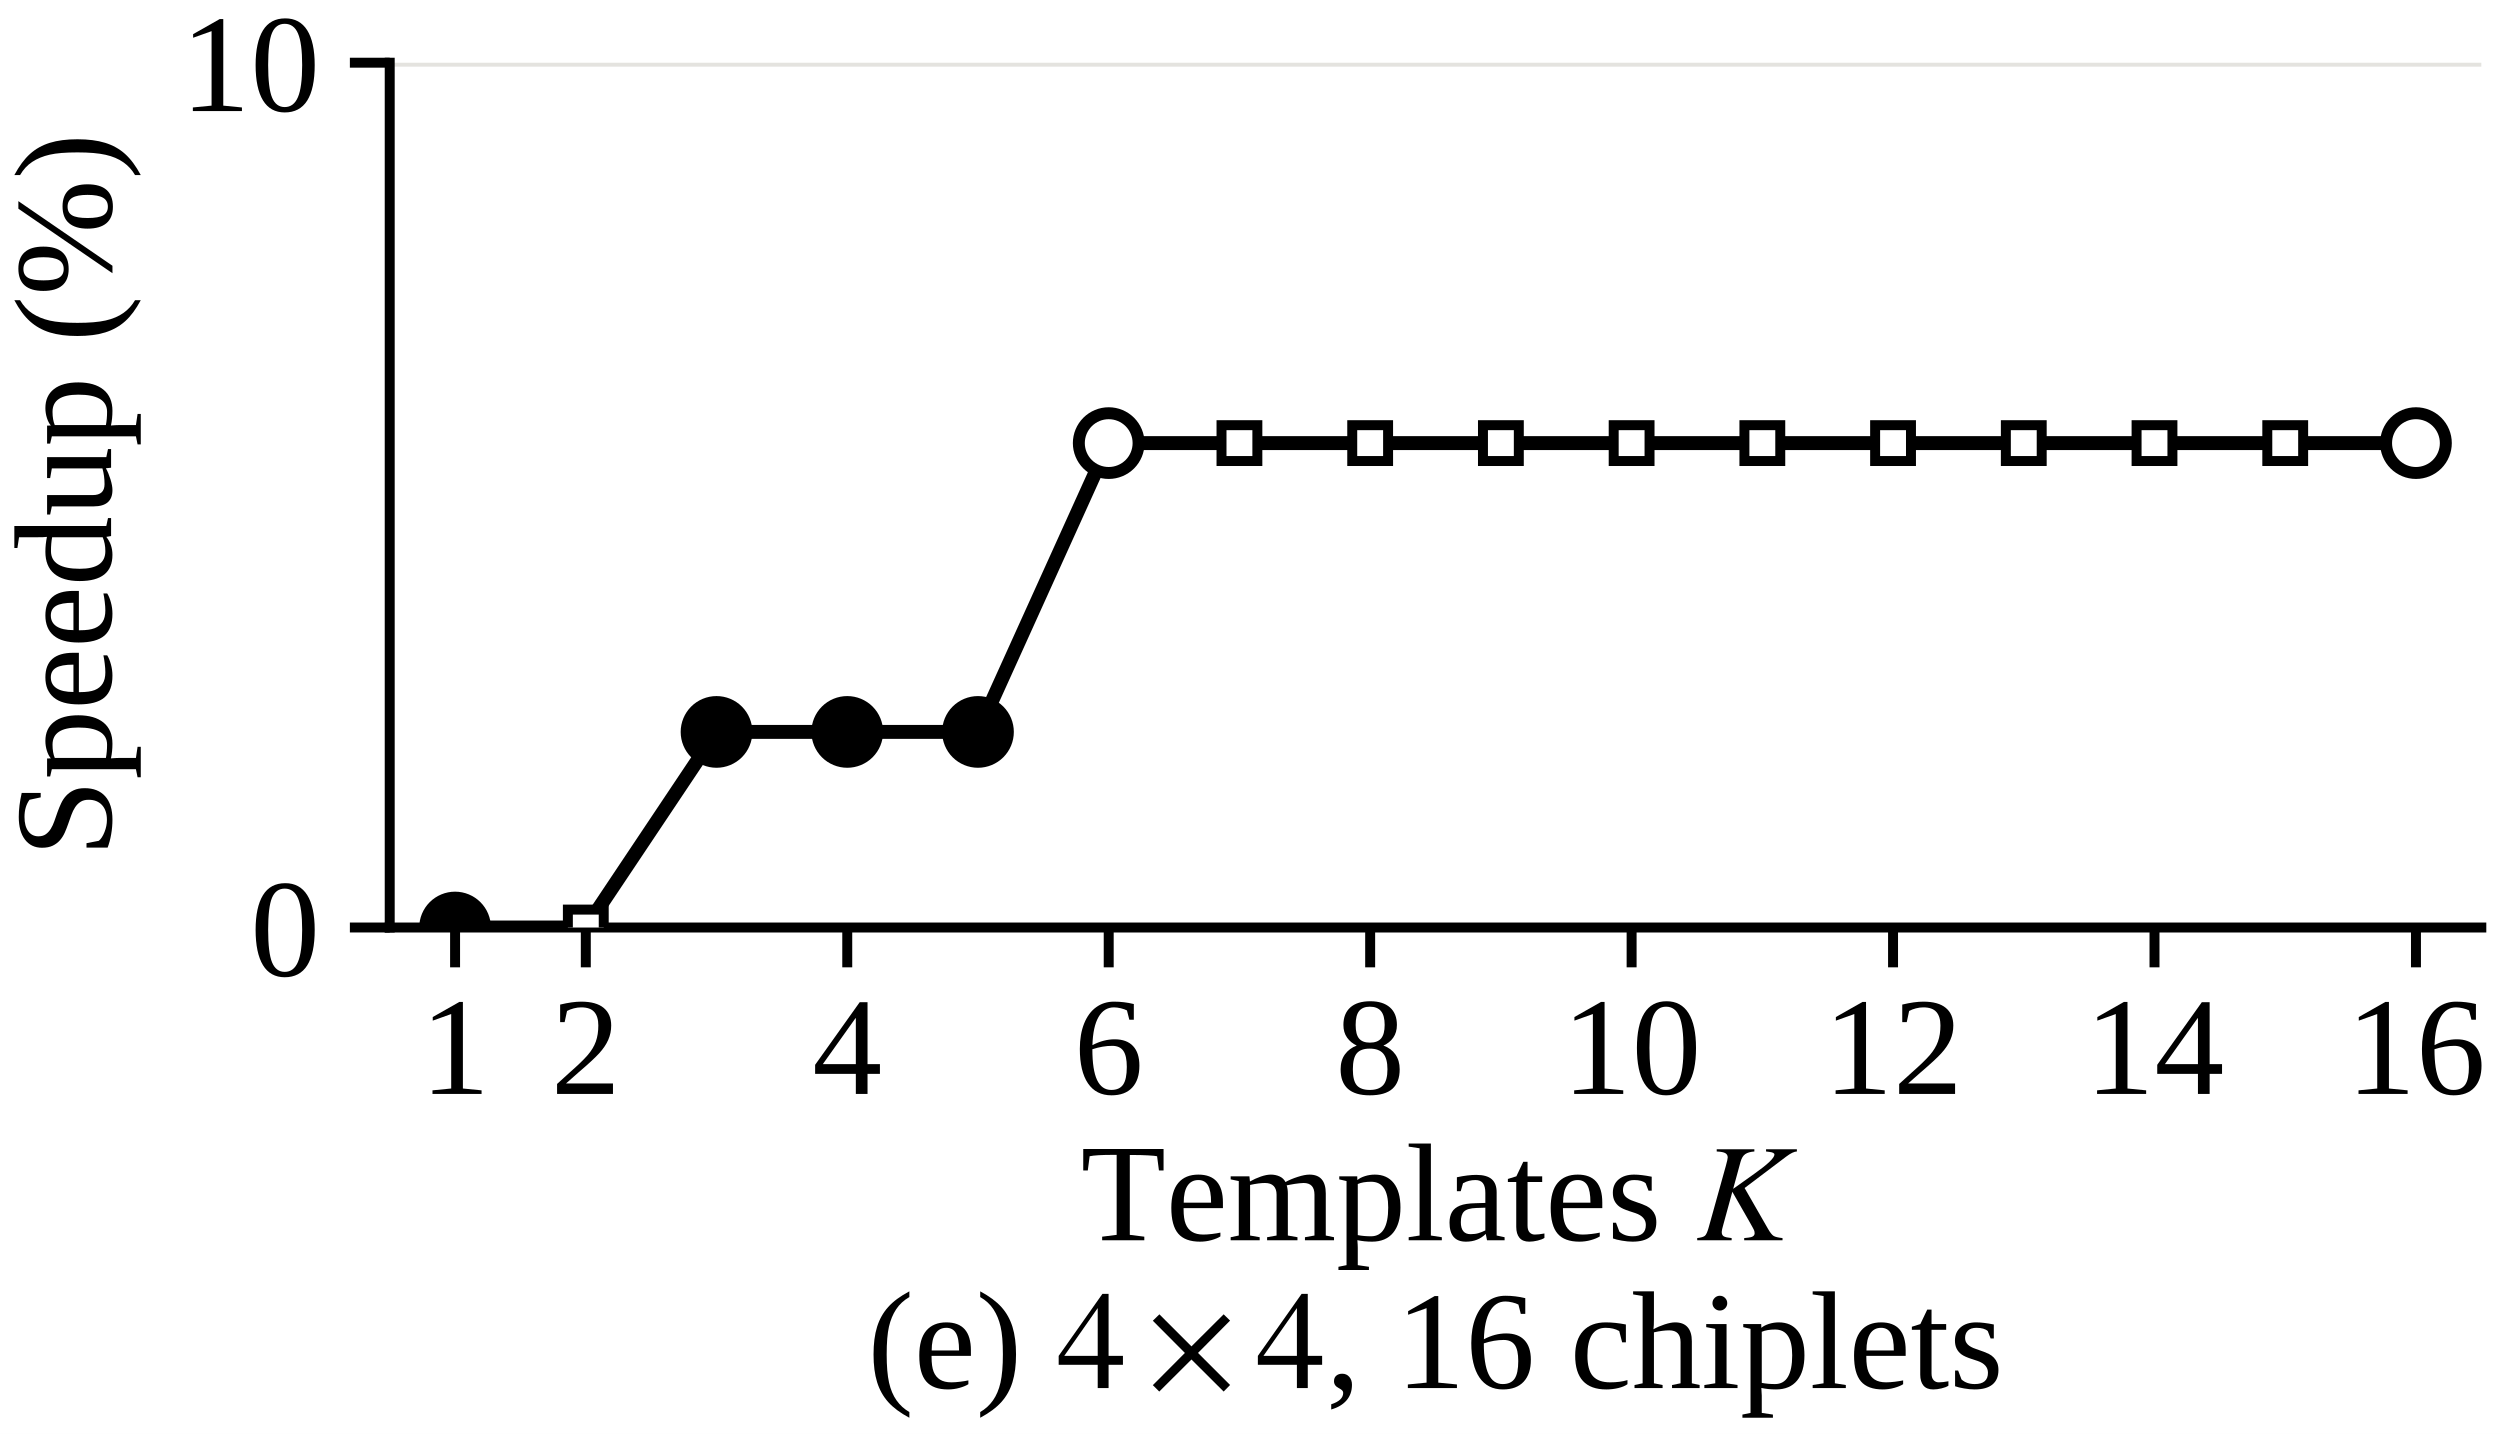
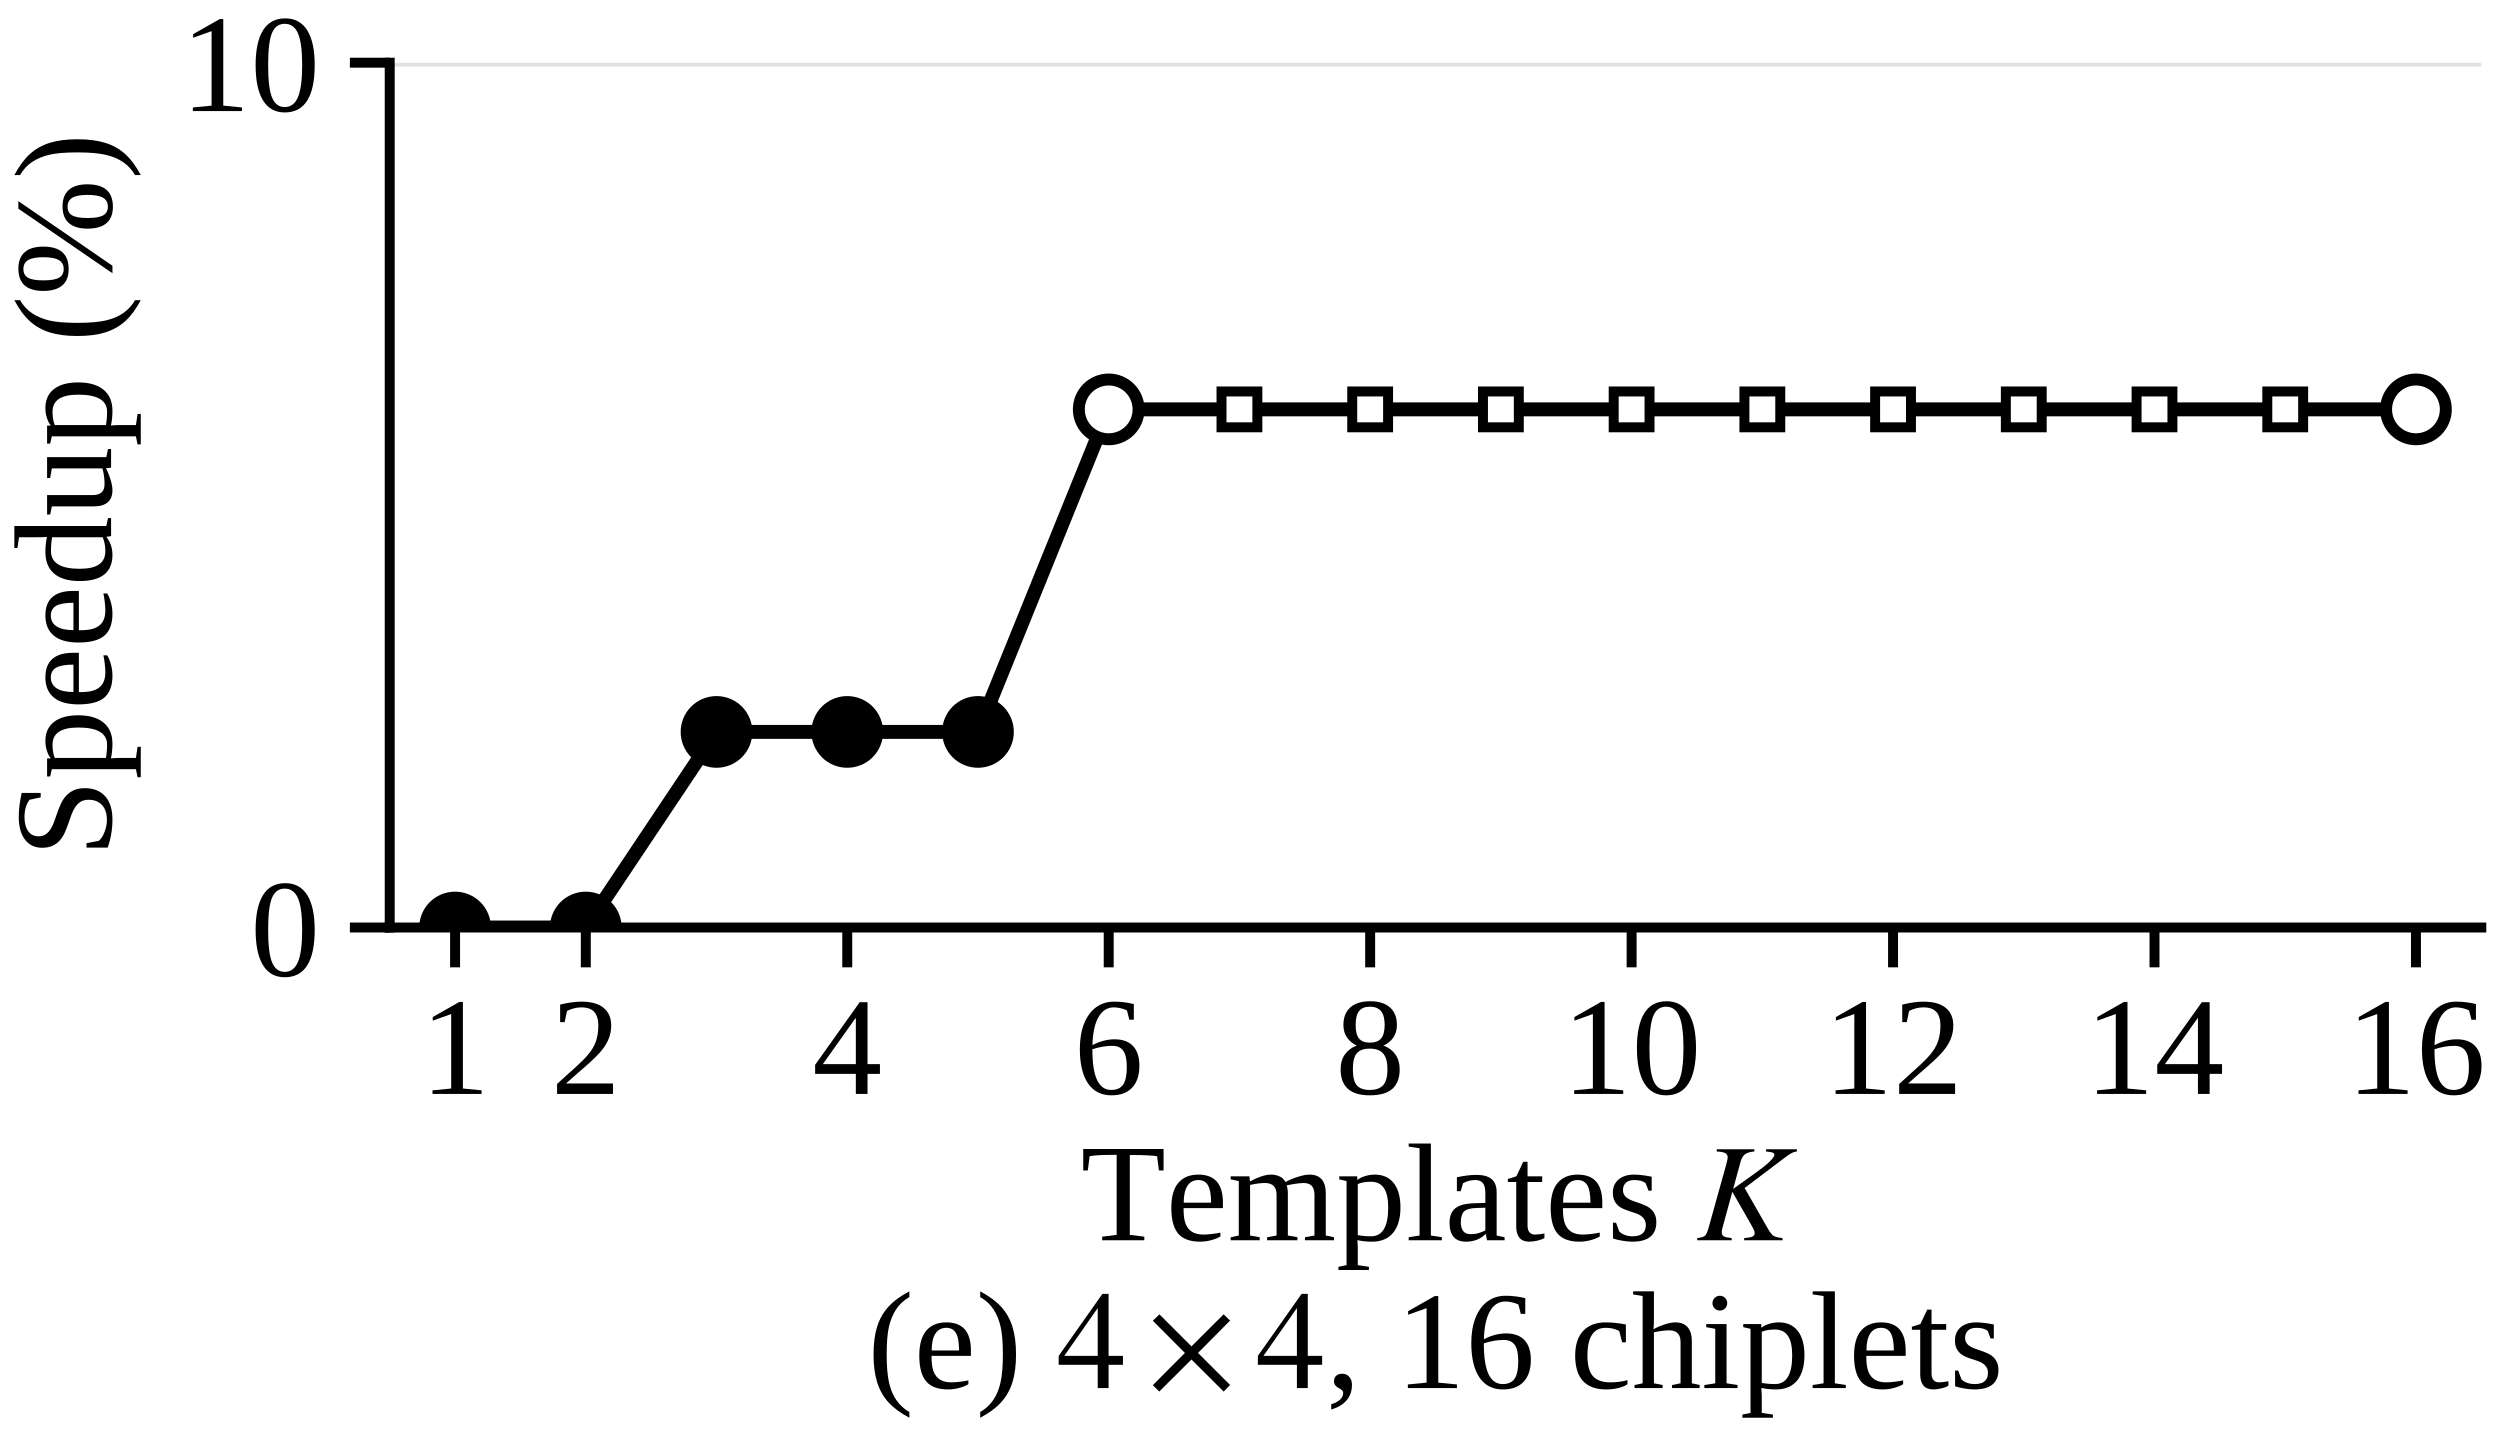
<svg xmlns="http://www.w3.org/2000/svg" xmlns:xlink="http://www.w3.org/1999/xlink" width="125.529pt" height="72pt" viewBox="0 0 125.529 72" version="1.1">
  <defs>
    <style type="text/css">*{stroke-linejoin: round; stroke-linecap: butt}</style>
  </defs>
  <g id="figure_1">
    <g id="patch_1">
      <path d="M 0 72  L 125.529 72  L 125.529 0  L 0 0  z " style="fill: #ffffff" />
    </g>
    <g id="axes_1">
      <g id="patch_2">
        <path d="M 19.568 46.572  L 124.591 46.572  L 124.591 3.149  L 19.568 3.149  z " style="fill: #ffffff" />
      </g>
      <g id="matplotlib.axis_1">
        <g id="xtick_1">
          <g id="line2d_1">
            <defs>
-               <path id="m79ec1b78c0" d="M 0 0  L 0 2  " style="stroke: #000000; stroke-width: 0.5" />
-             </defs>
-             <g>
-               <use xlink:href="#m79ec1b78c0" x="22.85" y="46.572" style="stroke: #000000; stroke-width: 0.5" />
+               <path id="maaab8457e4" d="M 0 0  L 0 2  " style="stroke: #000000; stroke-width: 0.5" />
+             </defs>
+             <g>
+               <use xlink:href="#maaab8457e4" x="22.85" y="46.572" style="stroke: #000000; stroke-width: 0.5" />
            </g>
          </g>
          <g id="text_1">
            <g transform="translate(21.1001 54.92922) scale(0.07 -0.07)">
              <defs>
                <path id="LiberationSerif-31" d="M 1959 250  L 2816 166  L 2816 0  L 563 0  L 563 166  L 1422 250  L 1422 3669  L 575 3366  L 575 3531  L 1797 4225  L 1959 4225  L 1959 250  z " transform="scale(0.015625)" />
              </defs>
              <use xlink:href="#LiberationSerif-31" />
            </g>
          </g>
        </g>
        <g id="xtick_2">
          <g id="line2d_2">
            <g>
-               <use xlink:href="#m79ec1b78c0" x="29.414" y="46.572" style="stroke: #000000; stroke-width: 0.5" />
+               <use xlink:href="#maaab8457e4" x="29.414" y="46.572" style="stroke: #000000; stroke-width: 0.5" />
            </g>
          </g>
          <g id="text_2">
            <g transform="translate(27.66404 54.92922) scale(0.07 -0.07)">
              <defs>
                <path id="LiberationSerif-32" d="M 2847 0  L 281 0  L 281 459  L 863 988  Q 1422 1478 1684 1781  Q 1947 2084 2061 2406  Q 2175 2728 2175 3144  Q 2175 3550 1990 3762  Q 1806 3975 1388 3975  Q 1222 3975 1047 3929  Q 872 3884 738 3809  L 628 3297  L 422 3297  L 422 4103  Q 991 4238 1388 4238  Q 2075 4238 2420 3952  Q 2766 3666 2766 3144  Q 2766 2794 2630 2483  Q 2494 2172 2212 1864  Q 1931 1556 1281 1003  Q 1003 766 691 481  L 2847 481  L 2847 0  z " transform="scale(0.015625)" />
              </defs>
              <use xlink:href="#LiberationSerif-32" />
            </g>
          </g>
        </g>
        <g id="xtick_3">
          <g id="line2d_3">
            <g>
-               <use xlink:href="#m79ec1b78c0" x="42.542" y="46.572" style="stroke: #000000; stroke-width: 0.5" />
+               <use xlink:href="#maaab8457e4" x="42.542" y="46.572" style="stroke: #000000; stroke-width: 0.5" />
            </g>
          </g>
          <g id="text_3">
            <g transform="translate(40.79193 54.92922) scale(0.07 -0.07)">
              <defs>
                <path id="LiberationSerif-34" d="M 2531 922  L 2531 0  L 1994 0  L 1994 922  L 125 922  L 125 1338  L 2172 4213  L 2531 4213  L 2531 1369  L 3100 1369  L 3100 922  L 2531 922  z M 1994 3478  L 1978 3478  L 478 1369  L 1994 1369  L 1994 3478  z " transform="scale(0.015625)" />
              </defs>
              <use xlink:href="#LiberationSerif-34" />
            </g>
          </g>
        </g>
        <g id="xtick_4">
          <g id="line2d_4">
            <g>
-               <use xlink:href="#m79ec1b78c0" x="55.67" y="46.572" style="stroke: #000000; stroke-width: 0.5" />
+               <use xlink:href="#maaab8457e4" x="55.67" y="46.572" style="stroke: #000000; stroke-width: 0.5" />
            </g>
          </g>
          <g id="text_4">
            <g transform="translate(53.91982 54.92922) scale(0.07 -0.07)">
              <defs>
                <path id="LiberationSerif-36" d="M 3009 1300  Q 3009 647 2679 292  Q 2350 -63 1728 -63  Q 1022 -63 648 487  Q 275 1038 275 2069  Q 275 2744 472 3234  Q 669 3725 1023 3981  Q 1378 4238 1844 4238  Q 2300 4238 2753 4128  L 2753 3406  L 2547 3406  L 2438 3834  Q 2334 3891 2159 3933  Q 1984 3975 1844 3975  Q 1388 3975 1133 3533  Q 878 3091 853 2241  Q 1363 2509 1875 2509  Q 2428 2509 2718 2198  Q 3009 1888 3009 1300  z M 1716 184  Q 2094 184 2262 429  Q 2431 675 2431 1241  Q 2431 1753 2270 1981  Q 2109 2209 1759 2209  Q 1331 2209 850 2053  Q 850 1100 1065 642  Q 1281 184 1716 184  z " transform="scale(0.015625)" />
              </defs>
              <use xlink:href="#LiberationSerif-36" />
            </g>
          </g>
        </g>
        <g id="xtick_5">
          <g id="line2d_5">
            <g>
-               <use xlink:href="#m79ec1b78c0" x="68.798" y="46.572" style="stroke: #000000; stroke-width: 0.5" />
+               <use xlink:href="#maaab8457e4" x="68.798" y="46.572" style="stroke: #000000; stroke-width: 0.5" />
            </g>
          </g>
          <g id="text_5">
            <g transform="translate(67.04771 54.92922) scale(0.07 -0.07)">
              <defs>
                <path id="LiberationSerif-38" d="M 2828 3169  Q 2828 2825 2661 2586  Q 2494 2347 2209 2222  Q 2566 2091 2761 1811  Q 2956 1531 2956 1131  Q 2956 538 2622 237  Q 2288 -63 1581 -63  Q 244 -63 244 1131  Q 244 1547 444 1820  Q 644 2094 984 2222  Q 713 2347 542 2584  Q 372 2822 372 3169  Q 372 3688 689 3972  Q 1006 4256 1606 4256  Q 2188 4256 2508 3973  Q 2828 3691 2828 3169  z M 2394 1131  Q 2394 1631 2198 1856  Q 2003 2081 1581 2081  Q 1169 2081 987 1867  Q 806 1653 806 1131  Q 806 603 990 393  Q 1175 184 1581 184  Q 1997 184 2195 401  Q 2394 619 2394 1131  z M 2266 3169  Q 2266 3600 2097 3803  Q 1928 4006 1588 4006  Q 1256 4006 1095 3809  Q 934 3613 934 3169  Q 934 2734 1090 2545  Q 1247 2356 1588 2356  Q 1938 2356 2102 2548  Q 2266 2741 2266 3169  z " transform="scale(0.015625)" />
              </defs>
              <use xlink:href="#LiberationSerif-38" />
            </g>
          </g>
        </g>
        <g id="xtick_6">
          <g id="line2d_6">
            <g>
-               <use xlink:href="#m79ec1b78c0" x="81.926" y="46.572" style="stroke: #000000; stroke-width: 0.5" />
+               <use xlink:href="#maaab8457e4" x="81.926" y="46.572" style="stroke: #000000; stroke-width: 0.5" />
            </g>
          </g>
          <g id="text_6">
            <g transform="translate(78.4256 54.92922) scale(0.07 -0.07)">
              <defs>
                <path id="LiberationSerif-30" d="M 2956 2113  Q 2956 -63 1581 -63  Q 919 -63 581 493  Q 244 1050 244 2113  Q 244 3153 581 3704  Q 919 4256 1606 4256  Q 2269 4256 2612 3711  Q 2956 3166 2956 2113  z M 2381 2113  Q 2381 3119 2190 3562  Q 2000 4006 1581 4006  Q 1175 4006 997 3587  Q 819 3169 819 2113  Q 819 1050 1000 617  Q 1181 184 1581 184  Q 1994 184 2187 639  Q 2381 1094 2381 2113  z " transform="scale(0.015625)" />
              </defs>
              <use xlink:href="#LiberationSerif-31" />
              <use xlink:href="#LiberationSerif-30" x="50" />
            </g>
          </g>
        </g>
        <g id="xtick_7">
          <g id="line2d_7">
            <g>
-               <use xlink:href="#m79ec1b78c0" x="95.053" y="46.572" style="stroke: #000000; stroke-width: 0.5" />
+               <use xlink:href="#maaab8457e4" x="95.053" y="46.572" style="stroke: #000000; stroke-width: 0.5" />
            </g>
          </g>
          <g id="text_7">
            <g transform="translate(91.55348 54.92922) scale(0.07 -0.07)">
              <use xlink:href="#LiberationSerif-31" />
              <use xlink:href="#LiberationSerif-32" x="50" />
            </g>
          </g>
        </g>
        <g id="xtick_8">
          <g id="line2d_8">
            <g>
-               <use xlink:href="#m79ec1b78c0" x="108.181" y="46.572" style="stroke: #000000; stroke-width: 0.5" />
+               <use xlink:href="#maaab8457e4" x="108.181" y="46.572" style="stroke: #000000; stroke-width: 0.5" />
            </g>
          </g>
          <g id="text_8">
            <g transform="translate(104.6814 54.92922) scale(0.07 -0.07)">
              <use xlink:href="#LiberationSerif-31" />
              <use xlink:href="#LiberationSerif-34" x="50" />
            </g>
          </g>
        </g>
        <g id="xtick_9">
          <g id="line2d_9">
            <g>
-               <use xlink:href="#m79ec1b78c0" x="121.309" y="46.572" style="stroke: #000000; stroke-width: 0.5" />
+               <use xlink:href="#maaab8457e4" x="121.309" y="46.572" style="stroke: #000000; stroke-width: 0.5" />
            </g>
          </g>
          <g id="text_9">
            <g transform="translate(117.8093 54.92922) scale(0.07 -0.07)">
              <use xlink:href="#LiberationSerif-31" />
              <use xlink:href="#LiberationSerif-36" x="50" />
            </g>
          </g>
        </g>
        <g id="text_10">
          <g transform="translate(54.26468 62.32) scale(0.07 -0.07)">
            <defs>
              <path id="LiberationSerif-54" d="M 984 0  L 984 166  L 1650 250  L 1650 3922  L 1491 3922  Q 700 3922 409 3859  L 325 3206  L 116 3206  L 116 4191  L 3803 4191  L 3803 3206  L 3591 3206  L 3506 3859  Q 3413 3881 3097 3898  Q 2781 3916 2406 3916  L 2253 3916  L 2253 250  L 2919 166  L 2919 0  L 984 0  z " transform="scale(0.015625)" />
              <path id="LiberationSerif-65" d="M 813 1478  L 813 1422  Q 813 991 908 752  Q 1003 513 1201 388  Q 1400 263 1722 263  Q 1891 263 2122 291  Q 2353 319 2503 353  L 2503 178  Q 2353 81 2095 9  Q 1838 -63 1569 -63  Q 884 -63 567 306  Q 250 675 250 1491  Q 250 2259 572 2637  Q 894 3016 1491 3016  Q 2619 3016 2619 1734  L 2619 1478  L 813 1478  z M 1491 2766  Q 1166 2766 992 2503  Q 819 2241 819 1728  L 2075 1728  Q 2075 2288 1931 2527  Q 1788 2766 1491 2766  z " transform="scale(0.015625)" />
              <path id="LiberationSerif-6d" d="M 1019 2700  Q 1253 2834 1515 2925  Q 1778 3016 1978 3016  Q 2194 3016 2376 2934  Q 2559 2853 2650 2675  Q 2891 2809 3214 2912  Q 3538 3016 3750 3016  Q 4500 3016 4500 2150  L 4500 219  L 4878 141  L 4878 0  L 3544 0  L 3544 141  L 3981 219  L 3981 2094  Q 3981 2631 3481 2631  Q 3400 2631 3292 2618  Q 3184 2606 3076 2590  Q 2969 2575 2870 2554  Q 2772 2534 2706 2522  Q 2759 2353 2759 2150  L 2759 219  L 3200 141  L 3200 0  L 1806 0  L 1806 141  L 2241 219  L 2241 2094  Q 2241 2353 2108 2492  Q 1975 2631 1709 2631  Q 1434 2631 1025 2541  L 1025 219  L 1466 141  L 1466 0  L 134 0  L 134 141  L 506 219  L 506 2719  L 134 2797  L 134 2938  L 994 2938  L 1019 2700  z " transform="scale(0.015625)" />
              <path id="LiberationSerif-70" d="M 475 2719  L 141 2797  L 141 2938  L 966 2938  L 972 2766  Q 1103 2878 1323 2947  Q 1544 3016 1772 3016  Q 2334 3016 2642 2625  Q 2950 2234 2950 1503  Q 2950 756 2614 346  Q 2278 -63 1644 -63  Q 1291 -63 972 6  Q 991 -219 991 -347  L 991 -1141  L 1503 -1216  L 1503 -1363  L 103 -1363  L 103 -1216  L 475 -1141  L 475 2719  z M 2388 1503  Q 2388 2103 2192 2395  Q 1997 2688 1600 2688  Q 1234 2688 991 2584  L 991 238  Q 1269 184 1600 184  Q 2388 184 2388 1503  z " transform="scale(0.015625)" />
              <path id="LiberationSerif-6c" d="M 1147 219  L 1650 141  L 1650 0  L 128 0  L 128 141  L 628 219  L 628 4225  L 128 4300  L 128 4441  L 1147 4441  L 1147 219  z " transform="scale(0.015625)" />
              <path id="LiberationSerif-61" d="M 1453 3003  Q 1934 3003 2161 2806  Q 2388 2609 2388 2203  L 2388 219  L 2753 141  L 2753 0  L 1947 0  L 1888 294  Q 1531 -63 978 -63  Q 225 -63 225 813  Q 225 1106 339 1298  Q 453 1491 703 1592  Q 953 1694 1428 1703  L 1869 1716  L 1869 2175  Q 1869 2478 1758 2622  Q 1647 2766 1416 2766  Q 1103 2766 844 2619  L 738 2253  L 563 2253  L 563 2894  Q 1069 3003 1453 3003  z M 1869 1497  L 1459 1484  Q 1041 1469 892 1322  Q 744 1175 744 831  Q 744 281 1191 281  Q 1403 281 1558 329  Q 1713 378 1869 453  L 1869 1497  z " transform="scale(0.015625)" />
              <path id="LiberationSerif-74" d="M 1044 -63  Q 744 -63 595 115  Q 447 294 447 616  L 447 2675  L 63 2675  L 63 2816  L 453 2938  L 769 3603  L 966 3603  L 966 2938  L 1638 2938  L 1638 2675  L 966 2675  L 966 672  Q 966 469 1058 366  Q 1150 263 1300 263  Q 1481 263 1741 313  L 1741 109  Q 1631 34 1425 -14  Q 1219 -63 1044 -63  z " transform="scale(0.015625)" />
              <path id="LiberationSerif-73" d="M 2259 825  Q 2259 388 1982 162  Q 1706 -63 1166 -63  Q 947 -63 683 -17  Q 419 28 269 84  L 269 806  L 409 806  L 563 397  Q 797 184 1172 184  Q 1778 184 1778 703  Q 1778 1084 1300 1247  L 1022 1338  Q 706 1441 562 1547  Q 419 1653 341 1808  Q 263 1963 263 2181  Q 263 2569 527 2792  Q 791 3016 1241 3016  Q 1563 3016 2047 2919  L 2047 2278  L 1900 2278  L 1769 2619  Q 1603 2766 1247 2766  Q 994 2766 861 2641  Q 728 2516 728 2303  Q 728 2125 848 2003  Q 969 1881 1213 1800  Q 1672 1644 1812 1572  Q 1953 1500 2051 1395  Q 2150 1291 2204 1156  Q 2259 1022 2259 825  z " transform="scale(0.015625)" />
              <path id="LiberationSerif-20" transform="scale(0.015625)" />
              <path id="STIXGeneral-Italic-4b" d="M 4621 4179  L 4621 4077  Q 4442 4077 4128 3840  L 2221 2400  L 3296 525  Q 3443 269 3552 201  Q 3661 134 3962 102  L 3962 0  L 2202 0  L 2202 102  L 2387 122  Q 2682 147 2682 326  Q 2682 365 2672 409  Q 2662 454 2630 515  Q 2598 576 2579 611  Q 2560 646 2509 736  Q 2458 826 2445 851  L 1658 2227  L 1242 710  Q 1171 467 1171 384  Q 1171 237 1264 182  Q 1357 128 1626 102  L 1626 0  L 45 0  L 45 102  Q 320 134 403 211  Q 486 288 563 557  L 1357 3405  Q 1446 3725 1446 3802  Q 1446 3936 1337 4000  Q 1229 4064 941 4077  L 941 4179  L 2669 4179  L 2669 4077  Q 2400 4058 2253 3958  Q 2106 3859 2035 3603  L 1696 2362  L 2675 3059  Q 3590 3706 3590 3936  Q 3590 4032 3360 4058  L 3206 4077  L 3206 4179  L 4621 4179  z " transform="scale(0.015625)" />
            </defs>
            <use xlink:href="#LiberationSerif-54" transform="translate(0 0.609375)" />
            <use xlink:href="#LiberationSerif-65" transform="translate(61.08398 0.609375)" />
            <use xlink:href="#LiberationSerif-6d" transform="translate(105.4688 0.609375)" />
            <use xlink:href="#LiberationSerif-70" transform="translate(183.252 0.609375)" />
            <use xlink:href="#LiberationSerif-6c" transform="translate(233.252 0.609375)" />
            <use xlink:href="#LiberationSerif-61" transform="translate(261.0352 0.609375)" />
            <use xlink:href="#LiberationSerif-74" transform="translate(305.4199 0.609375)" />
            <use xlink:href="#LiberationSerif-65" transform="translate(333.2031 0.609375)" />
            <use xlink:href="#LiberationSerif-73" transform="translate(377.5879 0.609375)" />
            <use xlink:href="#LiberationSerif-20" transform="translate(416.5039 0.609375)" />
            <use xlink:href="#STIXGeneral-Italic-4b" transform="translate(441.5039 0.609375)" />
          </g>
          <g transform="translate(43.55468 69.74) scale(0.07 -0.07)">
            <defs>
              <path id="LiberationSerif-28" d="M 884 1544  Q 884 731 993 248  Q 1103 -234 1337 -565  Q 1572 -897 1925 -1100  L 1925 -1363  Q 1306 -1034 957 -645  Q 609 -256 445 270  Q 281 797 281 1544  Q 281 2288 443 2811  Q 606 3334 953 3721  Q 1300 4109 1925 4441  L 1925 4178  Q 1544 3959 1319 3617  Q 1094 3275 989 2819  Q 884 2363 884 1544  z " transform="scale(0.015625)" />
              <path id="LiberationSerif-29" d="M 206 -1363  L 206 -1100  Q 559 -897 793 -564  Q 1028 -231 1137 251  Q 1247 734 1247 1544  Q 1247 2363 1142 2819  Q 1038 3275 813 3617  Q 588 3959 206 4178  L 206 4441  Q 831 4106 1178 3720  Q 1525 3334 1687 2811  Q 1850 2288 1850 1544  Q 1850 800 1687 273  Q 1525 -253 1178 -640  Q 831 -1028 206 -1363  z " transform="scale(0.015625)" />
              <path id="STIXGeneral-Regular-34" d="M 3027 1069  L 2368 1069  L 2368 0  L 1869 0  L 1869 1069  L 77 1069  L 77 1478  L 2086 4326  L 2368 4326  L 2368 1478  L 3027 1478  L 3027 1069  z M 1869 1478  L 1869 3674  L 333 1478  L 1869 1478  z " transform="scale(0.015625)" />
              <path id="STIXGeneral-Regular-d7" d="M 3821 141  L 3526 -160  L 2048 1312  L 570 -160  L 275 134  L 1747 1613  L 275 3091  L 576 3386  L 2048 1914  L 3526 3386  L 3821 3098  L 2349 1613  L 3821 141  z " transform="scale(0.015625)" />
              <path id="LiberationSerif-2c" d="M 1197 153  Q 1197 -275 948 -564  Q 700 -853 244 -984  L 244 -744  Q 794 -569 794 -219  Q 794 -156 747 -106  Q 700 -56 584 3  Q 372 113 372 313  Q 372 481 478 570  Q 584 659 750 659  Q 950 659 1073 515  Q 1197 372 1197 153  z " transform="scale(0.015625)" />
              <path id="LiberationSerif-63" d="M 2644 178  Q 2491 66 2222 1  Q 1953 -63 1672 -63  Q 244 -63 244 1491  Q 244 2225 608 2620  Q 972 3016 1650 3016  Q 2072 3016 2572 2919  L 2572 2100  L 2400 2100  L 2266 2619  Q 2006 2766 1644 2766  Q 806 2766 806 1491  Q 806 828 1061 545  Q 1316 263 1850 263  Q 2306 263 2644 366  L 2644 178  z " transform="scale(0.015625)" />
              <path id="LiberationSerif-68" d="M 1019 3169  Q 1019 2844 997 2700  Q 1222 2828 1508 2922  Q 1794 3016 1991 3016  Q 2372 3016 2565 2794  Q 2759 2572 2759 2150  L 2759 219  L 3116 141  L 3116 0  L 1850 0  L 1850 141  L 2241 219  L 2241 2113  Q 2241 2650 1722 2650  Q 1428 2650 1019 2559  L 1019 219  L 1416 141  L 1416 0  L 128 0  L 128 141  L 500 219  L 500 4225  L 63 4300  L 63 4441  L 1019 4441  L 1019 3169  z " transform="scale(0.015625)" />
              <path id="LiberationSerif-69" d="M 1184 3897  Q 1184 3759 1084 3659  Q 984 3559 844 3559  Q 706 3559 606 3659  Q 506 3759 506 3897  Q 506 4038 606 4138  Q 706 4238 844 4238  Q 984 4238 1084 4138  Q 1184 4038 1184 3897  z M 1153 219  L 1656 141  L 1656 0  L 134 0  L 134 141  L 634 219  L 634 2719  L 219 2797  L 219 2938  L 1153 2938  L 1153 219  z " transform="scale(0.015625)" />
            </defs>
            <use xlink:href="#LiberationSerif-28" transform="translate(0 0.609375)" />
            <use xlink:href="#LiberationSerif-65" transform="translate(33.30078 0.609375)" />
            <use xlink:href="#LiberationSerif-29" transform="translate(77.68555 0.609375)" />
            <use xlink:href="#LiberationSerif-20" transform="translate(110.9863 0.609375)" />
            <use xlink:href="#STIXGeneral-Regular-34" transform="translate(135.9863 0.609375)" />
            <use xlink:href="#STIXGeneral-Regular-d7" transform="translate(200.4263 0.609375)" />
            <use xlink:href="#STIXGeneral-Regular-34" transform="translate(278.8663 0.609375)" />
            <use xlink:href="#LiberationSerif-2c" transform="translate(328.8663 0.609375)" />
            <use xlink:href="#LiberationSerif-20" transform="translate(353.8663 0.609375)" />
            <use xlink:href="#LiberationSerif-31" transform="translate(378.8663 0.609375)" />
            <use xlink:href="#LiberationSerif-36" transform="translate(428.8663 0.609375)" />
            <use xlink:href="#LiberationSerif-20" transform="translate(478.8663 0.609375)" />
            <use xlink:href="#LiberationSerif-63" transform="translate(503.8663 0.609375)" />
            <use xlink:href="#LiberationSerif-68" transform="translate(548.251 0.609375)" />
            <use xlink:href="#LiberationSerif-69" transform="translate(598.251 0.609375)" />
            <use xlink:href="#LiberationSerif-70" transform="translate(626.0342 0.609375)" />
            <use xlink:href="#LiberationSerif-6c" transform="translate(676.0342 0.609375)" />
            <use xlink:href="#LiberationSerif-65" transform="translate(703.8174 0.609375)" />
            <use xlink:href="#LiberationSerif-74" transform="translate(748.2022 0.609375)" />
            <use xlink:href="#LiberationSerif-73" transform="translate(775.9854 0.609375)" />
          </g>
        </g>
      </g>
      <g id="matplotlib.axis_2">
        <g id="ytick_1">
          <g id="line2d_10">
-             <path d="M 19.568 46.572  L 124.591 46.572  " clip-path="url(#pf79ed67813)" style="fill: none; stroke: #e4e3df; stroke-width: 0.4; stroke-linecap: square" />
+             <path d="M 19.568 46.572  L 124.591 46.572  " clip-path="url(#p0535785ecd)" style="fill: none; stroke: #e4e3df; stroke-width: 0.4; stroke-linecap: square" />
          </g>
          <g id="line2d_11">
            <defs>
-               <path id="m3c2bbffece" d="M 0 0  L -2 0  " style="stroke: #000000; stroke-width: 0.5" />
-             </defs>
-             <g>
-               <use xlink:href="#m3c2bbffece" x="19.568" y="46.572" style="stroke: #000000; stroke-width: 0.5" />
+               <path id="ma79b5d60c7" d="M 0 0  L -2 0  " style="stroke: #000000; stroke-width: 0.5" />
+             </defs>
+             <g>
+               <use xlink:href="#ma79b5d60c7" x="19.568" y="46.572" style="stroke: #000000; stroke-width: 0.5" />
            </g>
          </g>
          <g id="text_11">
            <g transform="translate(12.56813 49.00055) scale(0.07 -0.07)">
              <use xlink:href="#LiberationSerif-30" />
            </g>
          </g>
        </g>
        <g id="ytick_2">
          <g id="line2d_12">
-             <path d="M 19.568 3.149  L 124.591 3.149  " clip-path="url(#pf79ed67813)" style="fill: none; stroke: #e4e3df; stroke-width: 0.4; stroke-linecap: square" />
+             <path d="M 19.568 3.149  L 124.591 3.149  " clip-path="url(#p0535785ecd)" style="fill: none; stroke: #e4e3df; stroke-width: 0.4; stroke-linecap: square" />
          </g>
          <g id="line2d_13">
            <g>
-               <use xlink:href="#m3c2bbffece" x="19.568" y="3.149" style="stroke: #000000; stroke-width: 0.5" />
+               <use xlink:href="#ma79b5d60c7" x="19.568" y="3.149" style="stroke: #000000; stroke-width: 0.5" />
            </g>
          </g>
          <g id="text_12">
            <g transform="translate(9.068125 5.577344) scale(0.07 -0.07)">
              <use xlink:href="#LiberationSerif-31" />
              <use xlink:href="#LiberationSerif-30" x="50" />
            </g>
          </g>
        </g>
        <g id="text_13">
          <g transform="translate(5.577344 43.03512) rotate(-90) scale(0.07 -0.07)">
            <defs>
              <path id="LiberationSerif-53" d="M 434 1128  L 638 1128  L 747 563  Q 863 416 1145 303  Q 1428 191 1703 191  Q 2141 191 2386 414  Q 2631 638 2631 1031  Q 2631 1256 2536 1403  Q 2441 1550 2286 1651  Q 2131 1753 1934 1823  Q 1738 1894 1530 1966  Q 1322 2038 1125 2125  Q 928 2213 773 2347  Q 619 2481 523 2679  Q 428 2878 428 3169  Q 428 3669 803 3953  Q 1178 4238 1844 4238  Q 2350 4238 2944 4103  L 2944 3231  L 2741 3231  L 2631 3744  Q 2313 3975 1844 3975  Q 1425 3975 1189 3804  Q 953 3634 953 3334  Q 953 3131 1048 2997  Q 1144 2863 1298 2767  Q 1453 2672 1651 2603  Q 1850 2534 2058 2461  Q 2266 2388 2464 2295  Q 2663 2203 2817 2061  Q 2972 1919 3067 1714  Q 3163 1509 3163 1209  Q 3163 603 2791 270  Q 2419 -63 1719 -63  Q 1381 -63 1040 -3  Q 700 56 434 159  L 434 1128  z " transform="scale(0.015625)" />
              <path id="LiberationSerif-64" d="M 2259 219  Q 1906 -63 1434 -63  Q 231 -63 231 1441  Q 231 2213 572 2614  Q 913 3016 1575 3016  Q 1913 3016 2259 2944  Q 2241 3047 2241 3463  L 2241 4225  L 1747 4300  L 1747 4441  L 2759 4441  L 2759 219  L 3122 141  L 3122 0  L 2297 0  L 2259 219  z M 794 1441  Q 794 847 994 555  Q 1194 263 1606 263  Q 1959 263 2241 384  L 2241 2706  Q 1963 2759 1606 2759  Q 794 2759 794 1441  z " transform="scale(0.015625)" />
              <path id="LiberationSerif-75" d="M 978 838  Q 978 300 1478 300  Q 1866 300 2203 397  L 2203 2719  L 1759 2797  L 1759 2938  L 2719 2938  L 2719 219  L 3091 141  L 3091 0  L 2234 0  L 2209 238  Q 1988 116 1697 26  Q 1406 -63 1209 -63  Q 459 -63 459 800  L 459 2719  L 84 2797  L 84 2938  L 978 2938  L 978 838  z " transform="scale(0.015625)" />
              <path id="LiberationSerif-25" d="M 1375 -63  L 1031 -63  L 3994 4256  L 4341 4256  L 1375 -63  z M 2253 3109  Q 2253 1947 1222 1947  Q 719 1947 469 2244  Q 219 2541 219 3109  Q 219 4256 1241 4256  Q 1738 4256 1995 3968  Q 2253 3681 2253 3109  z M 1766 3109  Q 1766 3584 1636 3804  Q 1506 4025 1222 4025  Q 950 4025 826 3817  Q 703 3609 703 3109  Q 703 2597 828 2386  Q 953 2175 1222 2175  Q 1503 2175 1634 2398  Q 1766 2622 1766 3109  z M 5113 1081  Q 5113 -84 4084 -84  Q 3581 -84 3329 212  Q 3078 509 3078 1081  Q 3078 1638 3331 1933  Q 3584 2228 4103 2228  Q 4600 2228 4856 1940  Q 5113 1653 5113 1081  z M 4628 1081  Q 4628 1556 4498 1776  Q 4369 1997 4084 1997  Q 3813 1997 3689 1789  Q 3566 1581 3566 1081  Q 3566 569 3691 358  Q 3816 147 4084 147  Q 4366 147 4497 370  Q 4628 594 4628 1081  z " transform="scale(0.015625)" />
            </defs>
            <use xlink:href="#LiberationSerif-53" />
            <use xlink:href="#LiberationSerif-70" x="55.615" />
            <use xlink:href="#LiberationSerif-65" x="105.615" />
            <use xlink:href="#LiberationSerif-65" x="150" />
            <use xlink:href="#LiberationSerif-64" x="194.385" />
            <use xlink:href="#LiberationSerif-75" x="244.385" />
            <use xlink:href="#LiberationSerif-70" x="294.385" />
            <use xlink:href="#LiberationSerif-20" x="344.385" />
            <use xlink:href="#LiberationSerif-28" x="369.385" />
            <use xlink:href="#LiberationSerif-25" x="402.686" />
            <use xlink:href="#LiberationSerif-29" x="485.986" />
          </g>
        </g>
      </g>
      <g id="line2d_14">
-         <path d="M 22.85 46.572  L 29.414 46.572  L 35.978 36.751  L 42.542 36.751  L 49.106 36.751  L 55.67 22.249  L 62.234 22.249  L 68.798 22.249  L 75.362 22.249  L 81.926 22.249  L 88.49 22.249  L 95.053 22.249  L 101.617 22.249  L 108.181 22.249  L 114.745 22.249  L 121.309 22.249  " clip-path="url(#pf79ed67813)" style="fill: none; stroke: #000000; stroke-width: 0.7; stroke-linecap: square" />
+         <path d="M 22.85 46.572  L 29.414 46.572  L 35.978 36.751  L 42.542 36.751  L 49.106 36.751  L 55.67 20.556  L 62.234 20.556  L 68.798 20.556  L 75.362 20.556  L 81.926 20.556  L 88.49 20.556  L 95.053 20.556  L 101.617 20.556  L 108.181 20.556  L 114.745 20.556  L 121.309 20.556  " clip-path="url(#p0535785ecd)" style="fill: none; stroke: #000000; stroke-width: 0.7; stroke-linecap: square" />
      </g>
      <g id="patch_3">
        <path d="M 19.568 46.572  L 19.568 3.149  " style="fill: none; stroke: #000000; stroke-width: 0.5; stroke-linejoin: miter; stroke-linecap: square" />
      </g>
      <g id="patch_4">
        <path d="M 19.568 46.572  L 124.591 46.572  " style="fill: none; stroke: #000000; stroke-width: 0.5; stroke-linejoin: miter; stroke-linecap: square" />
      </g>
      <g id="line2d_15">
-         <path d="M 22.85 46.572  " clip-path="url(#pf79ed67813)" style="fill: none; stroke: #000000; stroke-width: 1.5; stroke-linecap: square" />
+         <path d="M 22.85 46.572  " clip-path="url(#p0535785ecd)" style="fill: none; stroke: #000000; stroke-width: 1.5; stroke-linecap: square" />
        <defs>
-           <path id="mf1304c54e5" d="M 0 1.5  C 0.398 1.5 0.779 1.342 1.061 1.061  C 1.342 0.779 1.5 0.398 1.5 0  C 1.5 -0.398 1.342 -0.779 1.061 -1.061  C 0.779 -1.342 0.398 -1.5 0 -1.5  C -0.398 -1.5 -0.779 -1.342 -1.061 -1.061  C -1.342 -0.779 -1.5 -0.398 -1.5 0  C -1.5 0.398 -1.342 0.779 -1.061 1.061  C -0.779 1.342 -0.398 1.5 0 1.5  z " style="stroke: #000000; stroke-width: 0.6" />
+           <path id="mccbb92e10d" d="M 0 1.5  C 0.398 1.5 0.779 1.342 1.061 1.061  C 1.342 0.779 1.5 0.398 1.5 0  C 1.5 -0.398 1.342 -0.779 1.061 -1.061  C 0.779 -1.342 0.398 -1.5 0 -1.5  C -0.398 -1.5 -0.779 -1.342 -1.061 -1.061  C -1.342 -0.779 -1.5 -0.398 -1.5 0  C -1.5 0.398 -1.342 0.779 -1.061 1.061  C -0.779 1.342 -0.398 1.5 0 1.5  z " style="stroke: #000000; stroke-width: 0.6" />
        </defs>
-         <g clip-path="url(#pf79ed67813)">
-           <use xlink:href="#mf1304c54e5" x="22.85" y="46.572" style="stroke: #000000; stroke-width: 0.6" />
+         <g clip-path="url(#p0535785ecd)">
+           <use xlink:href="#mccbb92e10d" x="22.85" y="46.572" style="stroke: #000000; stroke-width: 0.6" />
        </g>
      </g>
      <g id="line2d_16">
-         <path d="M 29.414 46.572  " clip-path="url(#pf79ed67813)" style="fill: none; stroke: #000000; stroke-width: 1.5; stroke-linecap: square" />
+         <path d="M 29.414 46.572  " clip-path="url(#p0535785ecd)" style="fill: none; stroke: #000000; stroke-width: 1.5; stroke-linecap: square" />
+         <g clip-path="url(#p0535785ecd)">
+           <use xlink:href="#mccbb92e10d" x="29.414" y="46.572" style="stroke: #000000; stroke-width: 0.6" />
+         </g>
+       </g>
+       <g id="line2d_17">
+         <path d="M 35.978 36.751  " clip-path="url(#p0535785ecd)" style="fill: none; stroke: #000000; stroke-width: 1.5; stroke-linecap: square" />
+         <g clip-path="url(#p0535785ecd)">
+           <use xlink:href="#mccbb92e10d" x="35.978" y="36.751" style="stroke: #000000; stroke-width: 0.6" />
+         </g>
+       </g>
+       <g id="line2d_18">
+         <path d="M 42.542 36.751  " clip-path="url(#p0535785ecd)" style="fill: none; stroke: #000000; stroke-width: 1.5; stroke-linecap: square" />
+         <g clip-path="url(#p0535785ecd)">
+           <use xlink:href="#mccbb92e10d" x="42.542" y="36.751" style="stroke: #000000; stroke-width: 0.6" />
+         </g>
+       </g>
+       <g id="line2d_19">
+         <path d="M 49.106 36.751  " clip-path="url(#p0535785ecd)" style="fill: none; stroke: #000000; stroke-width: 1.5; stroke-linecap: square" />
+         <g clip-path="url(#p0535785ecd)">
+           <use xlink:href="#mccbb92e10d" x="49.106" y="36.751" style="stroke: #000000; stroke-width: 0.6" />
+         </g>
+       </g>
+       <g id="line2d_20">
+         <path d="M 55.67 20.556  " clip-path="url(#p0535785ecd)" style="fill: none; stroke: #000000; stroke-width: 1.5; stroke-linecap: square" />
        <defs>
-           <path id="md0483400ed" d="M -0.9 0.9  L 0.9 0.9  L 0.9 -0.9  L -0.9 -0.9  z " style="stroke: #000000; stroke-width: 0.5; stroke-linejoin: miter" />
+           <path id="ma0ecda6124" d="M 0 1.5  C 0.398 1.5 0.779 1.342 1.061 1.061  C 1.342 0.779 1.5 0.398 1.5 0  C 1.5 -0.398 1.342 -0.779 1.061 -1.061  C 0.779 -1.342 0.398 -1.5 0 -1.5  C -0.398 -1.5 -0.779 -1.342 -1.061 -1.061  C -1.342 -0.779 -1.5 -0.398 -1.5 0  C -1.5 0.398 -1.342 0.779 -1.061 1.061  C -0.779 1.342 -0.398 1.5 0 1.5  z " style="stroke: #000000; stroke-width: 0.6" />
        </defs>
-         <g clip-path="url(#pf79ed67813)">
-           <use xlink:href="#md0483400ed" x="29.414" y="46.572" style="fill: #ffffff; stroke: #000000; stroke-width: 0.5; stroke-linejoin: miter" />
-         </g>
-       </g>
-       <g id="line2d_17">
-         <path d="M 35.978 36.751  " clip-path="url(#pf79ed67813)" style="fill: none; stroke: #000000; stroke-width: 1.5; stroke-linecap: square" />
-         <g clip-path="url(#pf79ed67813)">
-           <use xlink:href="#mf1304c54e5" x="35.978" y="36.751" style="stroke: #000000; stroke-width: 0.6" />
-         </g>
-       </g>
-       <g id="line2d_18">
-         <path d="M 42.542 36.751  " clip-path="url(#pf79ed67813)" style="fill: none; stroke: #000000; stroke-width: 1.5; stroke-linecap: square" />
-         <g clip-path="url(#pf79ed67813)">
-           <use xlink:href="#mf1304c54e5" x="42.542" y="36.751" style="stroke: #000000; stroke-width: 0.6" />
-         </g>
-       </g>
-       <g id="line2d_19">
-         <path d="M 49.106 36.751  " clip-path="url(#pf79ed67813)" style="fill: none; stroke: #000000; stroke-width: 1.5; stroke-linecap: square" />
-         <g clip-path="url(#pf79ed67813)">
-           <use xlink:href="#mf1304c54e5" x="49.106" y="36.751" style="stroke: #000000; stroke-width: 0.6" />
-         </g>
-       </g>
-       <g id="line2d_20">
-         <path d="M 55.67 22.249  " clip-path="url(#pf79ed67813)" style="fill: none; stroke: #000000; stroke-width: 1.5; stroke-linecap: square" />
+         <g clip-path="url(#p0535785ecd)">
+           <use xlink:href="#ma0ecda6124" x="55.67" y="20.556" style="fill: #ffffff; stroke: #000000; stroke-width: 0.6" />
+         </g>
+       </g>
+       <g id="line2d_21">
+         <path d="M 62.234 20.556  " clip-path="url(#p0535785ecd)" style="fill: none; stroke: #000000; stroke-width: 1.5; stroke-linecap: square" />
        <defs>
-           <path id="m77fbc4bf7d" d="M 0 1.5  C 0.398 1.5 0.779 1.342 1.061 1.061  C 1.342 0.779 1.5 0.398 1.5 0  C 1.5 -0.398 1.342 -0.779 1.061 -1.061  C 0.779 -1.342 0.398 -1.5 0 -1.5  C -0.398 -1.5 -0.779 -1.342 -1.061 -1.061  C -1.342 -0.779 -1.5 -0.398 -1.5 0  C -1.5 0.398 -1.342 0.779 -1.061 1.061  C -0.779 1.342 -0.398 1.5 0 1.5  z " style="stroke: #000000; stroke-width: 0.6" />
+           <path id="m3232b4c992" d="M -0.9 0.9  L 0.9 0.9  L 0.9 -0.9  L -0.9 -0.9  z " style="stroke: #000000; stroke-width: 0.5; stroke-linejoin: miter" />
        </defs>
-         <g clip-path="url(#pf79ed67813)">
-           <use xlink:href="#m77fbc4bf7d" x="55.67" y="22.249" style="fill: #ffffff; stroke: #000000; stroke-width: 0.6" />
-         </g>
-       </g>
-       <g id="line2d_21">
-         <path d="M 62.234 22.249  " clip-path="url(#pf79ed67813)" style="fill: none; stroke: #000000; stroke-width: 1.5; stroke-linecap: square" />
-         <g clip-path="url(#pf79ed67813)">
-           <use xlink:href="#md0483400ed" x="62.234" y="22.249" style="fill: #ffffff; stroke: #000000; stroke-width: 0.5; stroke-linejoin: miter" />
+         <g clip-path="url(#p0535785ecd)">
+           <use xlink:href="#m3232b4c992" x="62.234" y="20.556" style="fill: #ffffff; stroke: #000000; stroke-width: 0.5; stroke-linejoin: miter" />
        </g>
      </g>
      <g id="line2d_22">
-         <path d="M 68.798 22.249  " clip-path="url(#pf79ed67813)" style="fill: none; stroke: #000000; stroke-width: 1.5; stroke-linecap: square" />
-         <g clip-path="url(#pf79ed67813)">
-           <use xlink:href="#md0483400ed" x="68.798" y="22.249" style="fill: #ffffff; stroke: #000000; stroke-width: 0.5; stroke-linejoin: miter" />
+         <path d="M 68.798 20.556  " clip-path="url(#p0535785ecd)" style="fill: none; stroke: #000000; stroke-width: 1.5; stroke-linecap: square" />
+         <g clip-path="url(#p0535785ecd)">
+           <use xlink:href="#m3232b4c992" x="68.798" y="20.556" style="fill: #ffffff; stroke: #000000; stroke-width: 0.5; stroke-linejoin: miter" />
        </g>
      </g>
      <g id="line2d_23">
-         <path d="M 75.362 22.249  " clip-path="url(#pf79ed67813)" style="fill: none; stroke: #000000; stroke-width: 1.5; stroke-linecap: square" />
-         <g clip-path="url(#pf79ed67813)">
-           <use xlink:href="#md0483400ed" x="75.362" y="22.249" style="fill: #ffffff; stroke: #000000; stroke-width: 0.5; stroke-linejoin: miter" />
+         <path d="M 75.362 20.556  " clip-path="url(#p0535785ecd)" style="fill: none; stroke: #000000; stroke-width: 1.5; stroke-linecap: square" />
+         <g clip-path="url(#p0535785ecd)">
+           <use xlink:href="#m3232b4c992" x="75.362" y="20.556" style="fill: #ffffff; stroke: #000000; stroke-width: 0.5; stroke-linejoin: miter" />
        </g>
      </g>
      <g id="line2d_24">
-         <path d="M 81.926 22.249  " clip-path="url(#pf79ed67813)" style="fill: none; stroke: #000000; stroke-width: 1.5; stroke-linecap: square" />
-         <g clip-path="url(#pf79ed67813)">
-           <use xlink:href="#md0483400ed" x="81.926" y="22.249" style="fill: #ffffff; stroke: #000000; stroke-width: 0.5; stroke-linejoin: miter" />
+         <path d="M 81.926 20.556  " clip-path="url(#p0535785ecd)" style="fill: none; stroke: #000000; stroke-width: 1.5; stroke-linecap: square" />
+         <g clip-path="url(#p0535785ecd)">
+           <use xlink:href="#m3232b4c992" x="81.926" y="20.556" style="fill: #ffffff; stroke: #000000; stroke-width: 0.5; stroke-linejoin: miter" />
        </g>
      </g>
      <g id="line2d_25">
-         <path d="M 88.49 22.249  " clip-path="url(#pf79ed67813)" style="fill: none; stroke: #000000; stroke-width: 1.5; stroke-linecap: square" />
-         <g clip-path="url(#pf79ed67813)">
-           <use xlink:href="#md0483400ed" x="88.49" y="22.249" style="fill: #ffffff; stroke: #000000; stroke-width: 0.5; stroke-linejoin: miter" />
+         <path d="M 88.49 20.556  " clip-path="url(#p0535785ecd)" style="fill: none; stroke: #000000; stroke-width: 1.5; stroke-linecap: square" />
+         <g clip-path="url(#p0535785ecd)">
+           <use xlink:href="#m3232b4c992" x="88.49" y="20.556" style="fill: #ffffff; stroke: #000000; stroke-width: 0.5; stroke-linejoin: miter" />
        </g>
      </g>
      <g id="line2d_26">
-         <path d="M 95.053 22.249  " clip-path="url(#pf79ed67813)" style="fill: none; stroke: #000000; stroke-width: 1.5; stroke-linecap: square" />
-         <g clip-path="url(#pf79ed67813)">
-           <use xlink:href="#md0483400ed" x="95.053" y="22.249" style="fill: #ffffff; stroke: #000000; stroke-width: 0.5; stroke-linejoin: miter" />
+         <path d="M 95.053 20.556  " clip-path="url(#p0535785ecd)" style="fill: none; stroke: #000000; stroke-width: 1.5; stroke-linecap: square" />
+         <g clip-path="url(#p0535785ecd)">
+           <use xlink:href="#m3232b4c992" x="95.053" y="20.556" style="fill: #ffffff; stroke: #000000; stroke-width: 0.5; stroke-linejoin: miter" />
        </g>
      </g>
      <g id="line2d_27">
-         <path d="M 101.617 22.249  " clip-path="url(#pf79ed67813)" style="fill: none; stroke: #000000; stroke-width: 1.5; stroke-linecap: square" />
-         <g clip-path="url(#pf79ed67813)">
-           <use xlink:href="#md0483400ed" x="101.617" y="22.249" style="fill: #ffffff; stroke: #000000; stroke-width: 0.5; stroke-linejoin: miter" />
+         <path d="M 101.617 20.556  " clip-path="url(#p0535785ecd)" style="fill: none; stroke: #000000; stroke-width: 1.5; stroke-linecap: square" />
+         <g clip-path="url(#p0535785ecd)">
+           <use xlink:href="#m3232b4c992" x="101.617" y="20.556" style="fill: #ffffff; stroke: #000000; stroke-width: 0.5; stroke-linejoin: miter" />
        </g>
      </g>
      <g id="line2d_28">
-         <path d="M 108.181 22.249  " clip-path="url(#pf79ed67813)" style="fill: none; stroke: #000000; stroke-width: 1.5; stroke-linecap: square" />
-         <g clip-path="url(#pf79ed67813)">
-           <use xlink:href="#md0483400ed" x="108.181" y="22.249" style="fill: #ffffff; stroke: #000000; stroke-width: 0.5; stroke-linejoin: miter" />
+         <path d="M 108.181 20.556  " clip-path="url(#p0535785ecd)" style="fill: none; stroke: #000000; stroke-width: 1.5; stroke-linecap: square" />
+         <g clip-path="url(#p0535785ecd)">
+           <use xlink:href="#m3232b4c992" x="108.181" y="20.556" style="fill: #ffffff; stroke: #000000; stroke-width: 0.5; stroke-linejoin: miter" />
        </g>
      </g>
      <g id="line2d_29">
-         <path d="M 114.745 22.249  " clip-path="url(#pf79ed67813)" style="fill: none; stroke: #000000; stroke-width: 1.5; stroke-linecap: square" />
-         <g clip-path="url(#pf79ed67813)">
-           <use xlink:href="#md0483400ed" x="114.745" y="22.249" style="fill: #ffffff; stroke: #000000; stroke-width: 0.5; stroke-linejoin: miter" />
+         <path d="M 114.745 20.556  " clip-path="url(#p0535785ecd)" style="fill: none; stroke: #000000; stroke-width: 1.5; stroke-linecap: square" />
+         <g clip-path="url(#p0535785ecd)">
+           <use xlink:href="#m3232b4c992" x="114.745" y="20.556" style="fill: #ffffff; stroke: #000000; stroke-width: 0.5; stroke-linejoin: miter" />
        </g>
      </g>
      <g id="line2d_30">
-         <path d="M 121.309 22.249  " clip-path="url(#pf79ed67813)" style="fill: none; stroke: #000000; stroke-width: 1.5; stroke-linecap: square" />
-         <g clip-path="url(#pf79ed67813)">
-           <use xlink:href="#m77fbc4bf7d" x="121.309" y="22.249" style="fill: #ffffff; stroke: #000000; stroke-width: 0.6" />
+         <path d="M 121.309 20.556  " clip-path="url(#p0535785ecd)" style="fill: none; stroke: #000000; stroke-width: 1.5; stroke-linecap: square" />
+         <g clip-path="url(#p0535785ecd)">
+           <use xlink:href="#ma0ecda6124" x="121.309" y="20.556" style="fill: #ffffff; stroke: #000000; stroke-width: 0.6" />
        </g>
      </g>
    </g>
  </g>
  <defs>
-     <clipPath id="pf79ed67813">
+     <clipPath id="p0535785ecd">
      <rect x="19.568" y="3.149" width="105.023" height="43.423" />
    </clipPath>
  </defs>
</svg>
